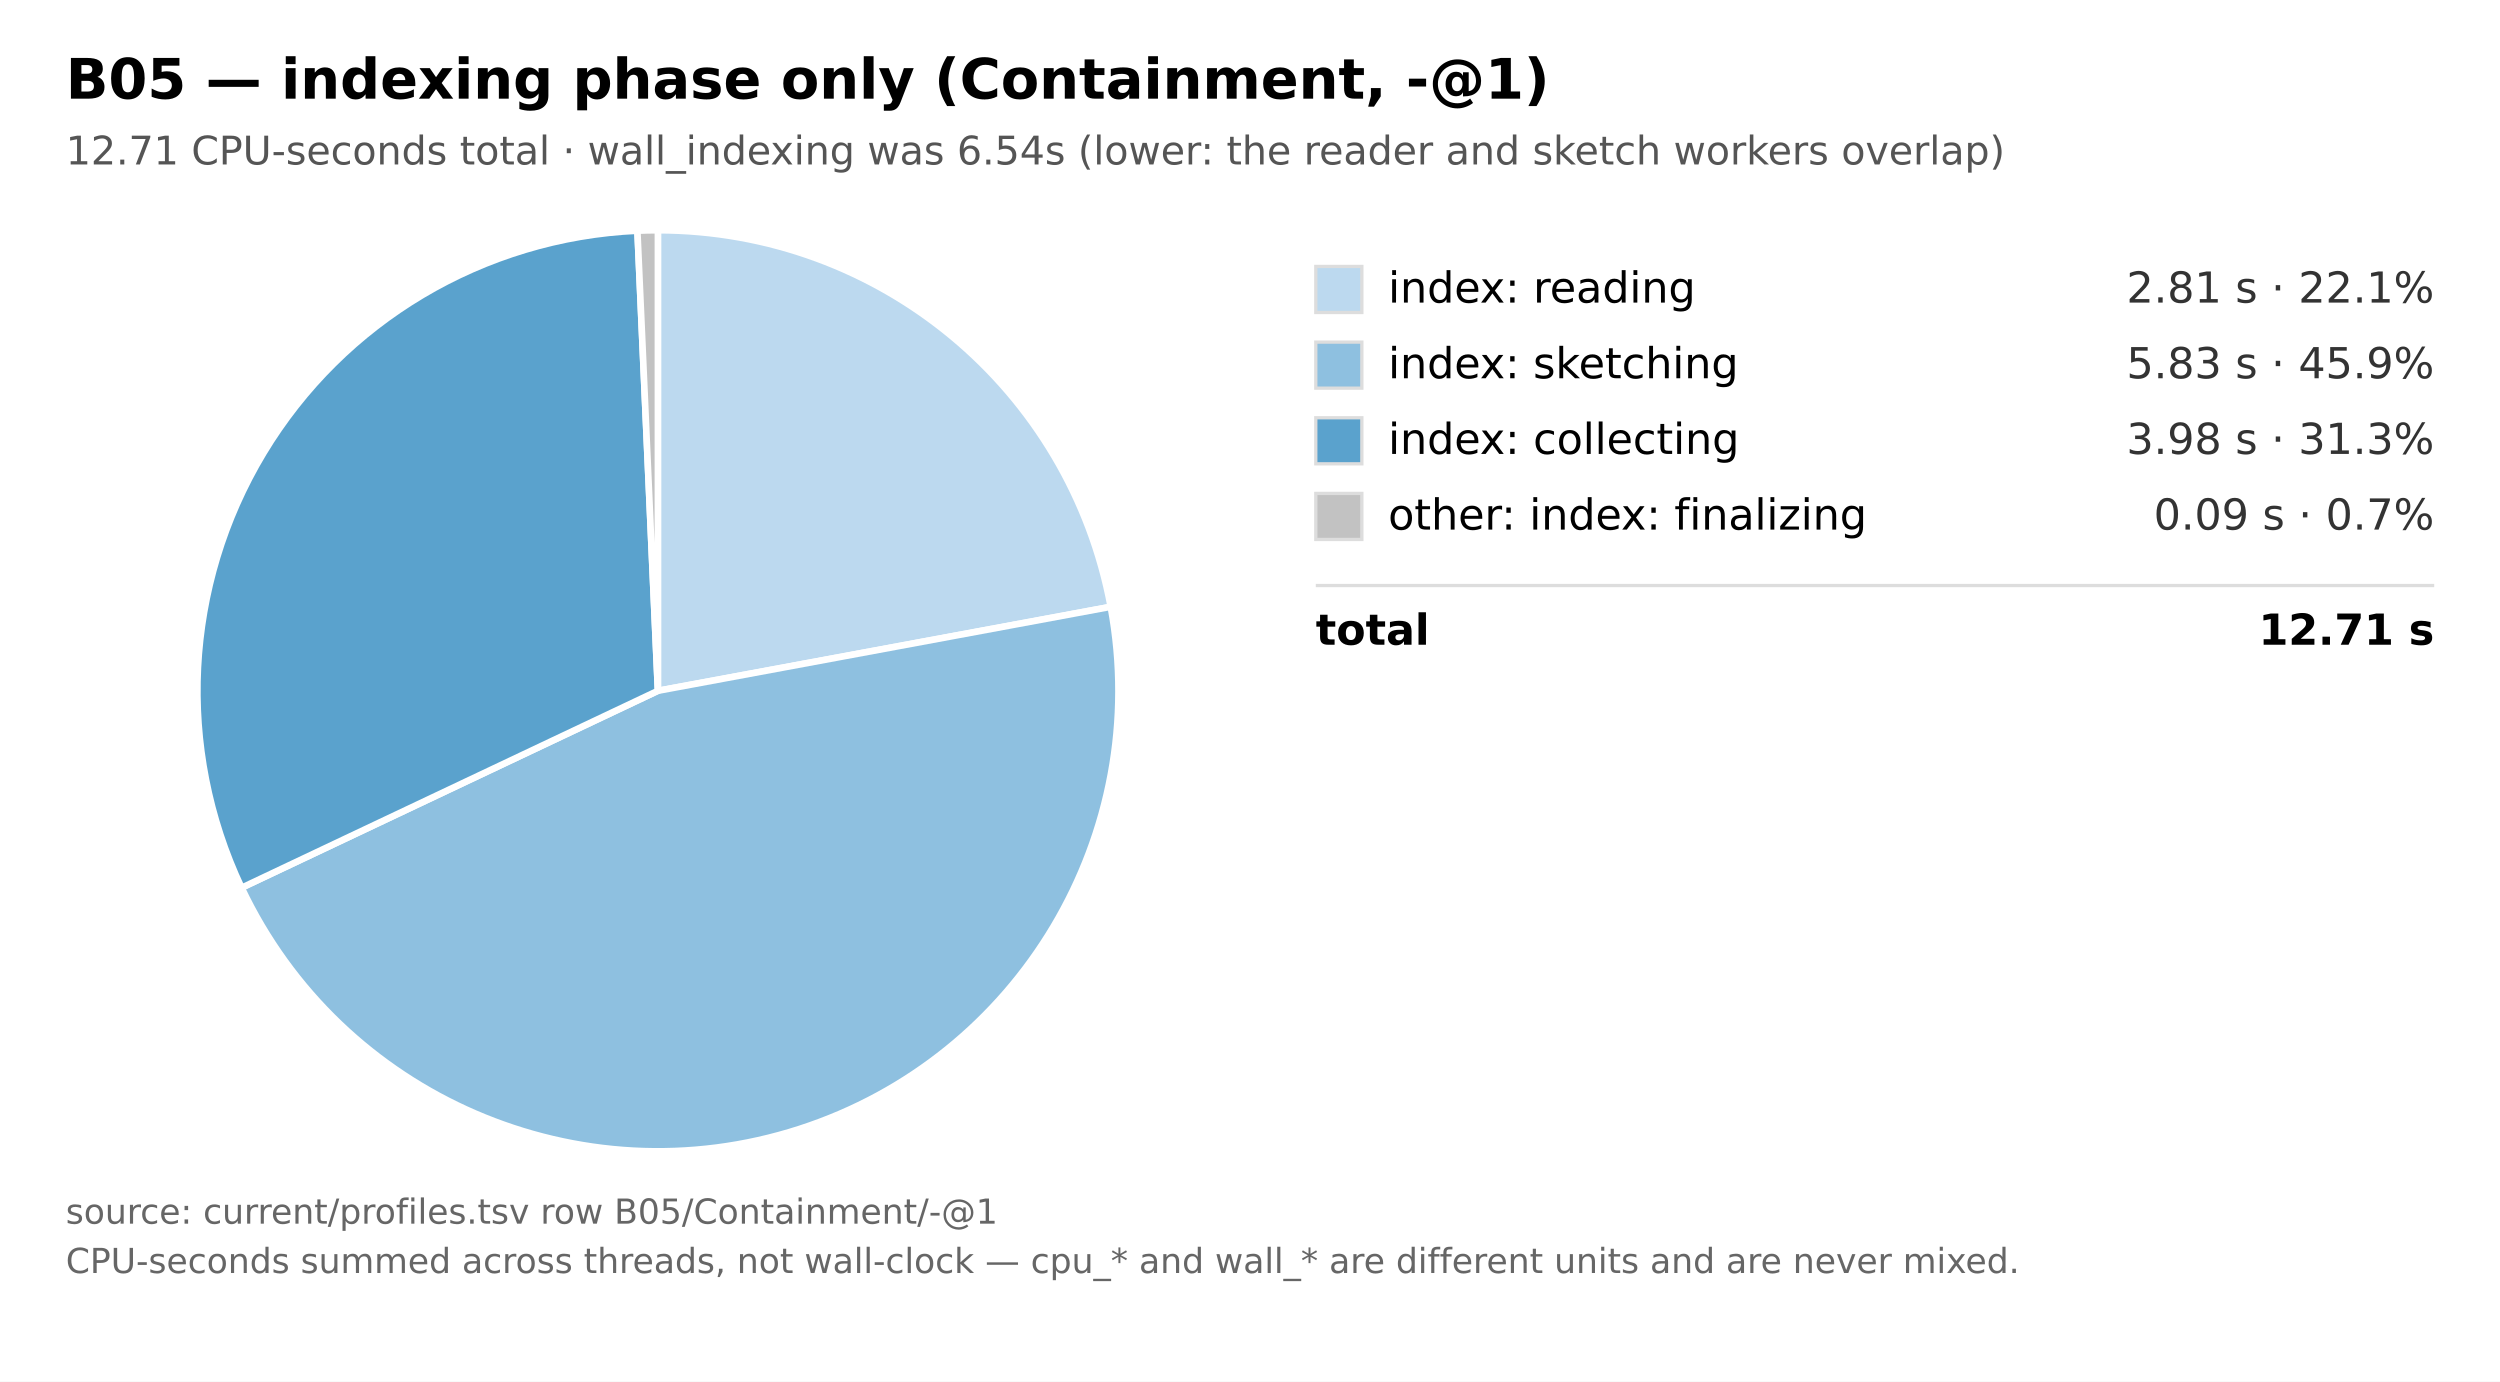
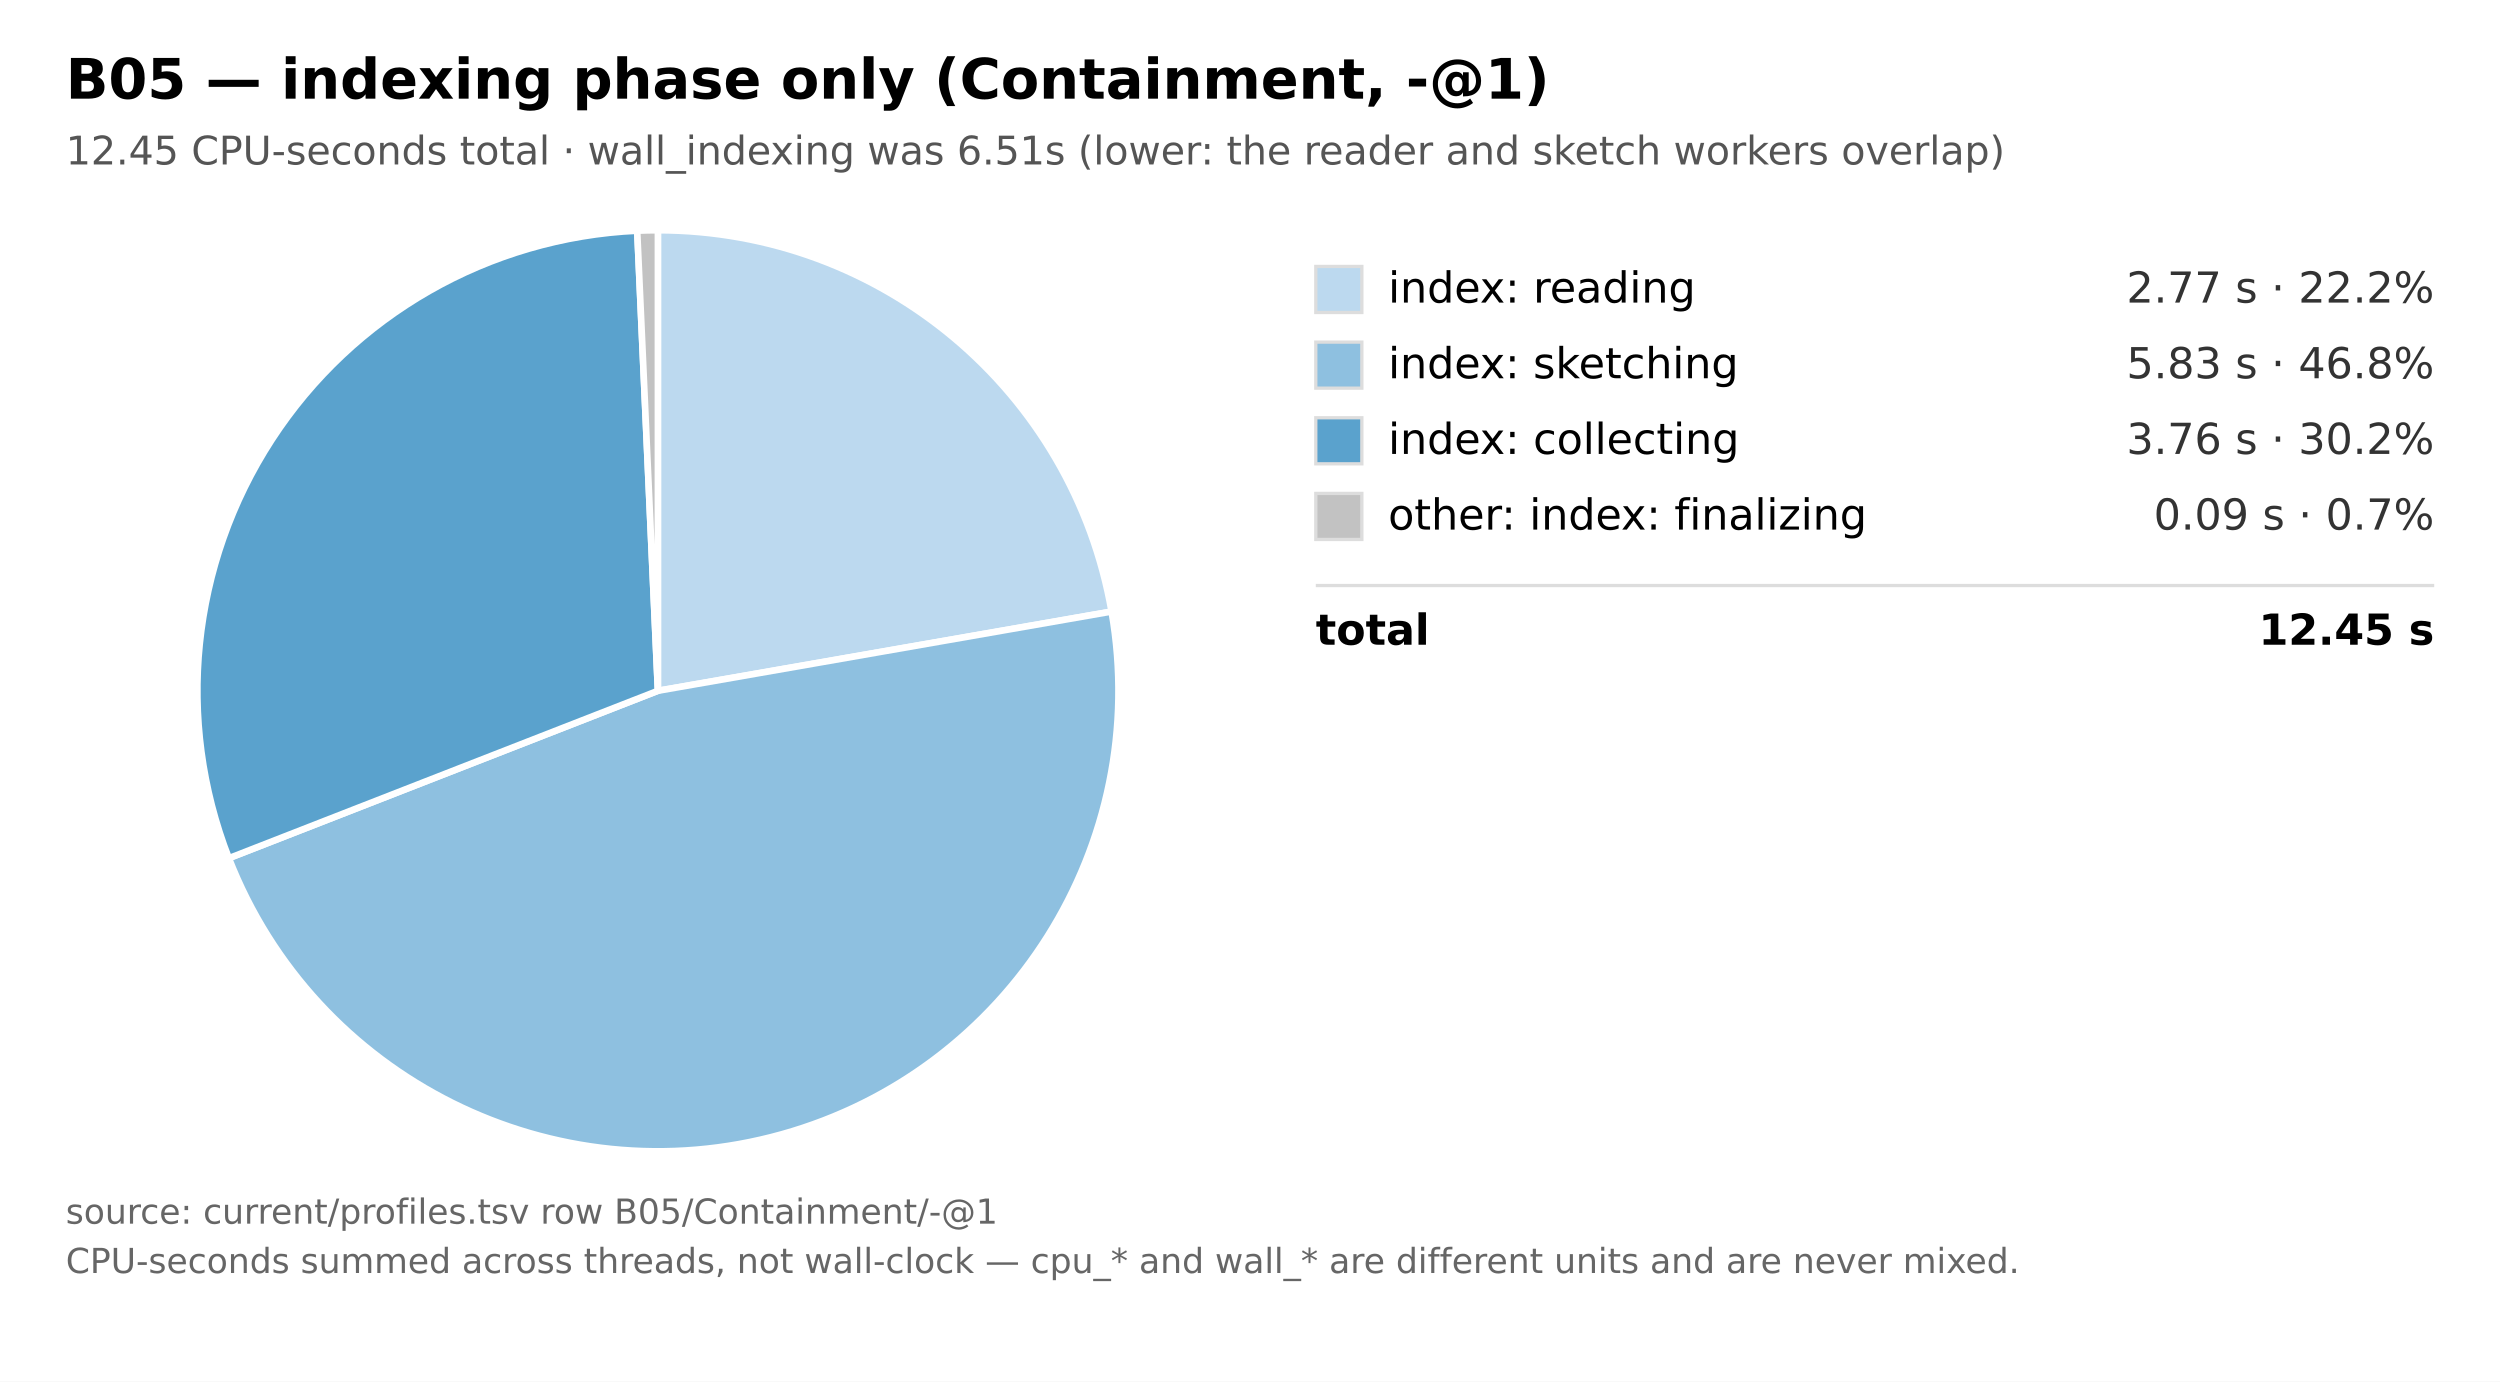
<svg xmlns="http://www.w3.org/2000/svg" width="760" height="420" viewBox="0 0 760 420" font-family="DejaVu Sans, Helvetica, Arial, sans-serif">
  <rect width="760" height="420" fill="#ffffff" />
  <text x="20" y="30" font-size="17" font-weight="bold">B05 — indexing phase only (Containment, -@1)</text>
-   <text x="20" y="50" font-size="12" fill="#555555">12.71 CPU-seconds total · wall_indexing was 6.54s (lower: the reader and sketch workers overlap)</text>
-   <path d="M 200.00,210.00 L 200.00,70.00 A 140.00,140.00 0 0,1 337.65,184.47 Z" fill="#bcd9ef" stroke="#ffffff" stroke-width="2" />
-   <path d="M 200.00,210.00 L 337.65,184.47 A 140.00,140.00 0 0,1 73.45,269.87 Z" fill="#8ec0e0" stroke="#ffffff" stroke-width="2" />
-   <path d="M 200.00,210.00 L 73.45,269.87 A 140.00,140.00 0 0,1 193.77,70.14 Z" fill="#5aa2cd" stroke="#ffffff" stroke-width="2" />
-   <path d="M 200.00,210.00 L 193.77,70.14 A 140.00,140.00 0 0,1 200.00,70.00 Z" fill="#c2c2c2" stroke="#ffffff" stroke-width="2" />
+   <text x="20" y="50" font-size="12" fill="#555555">12.45 CPU-seconds total · wall_indexing was 6.51s (lower: the reader and sketch workers overlap)</text>
+   <path d="M 200.00,210.00 L 200.00,70.00 A 140.00,140.00 0 0,1 337.91,185.91 Z" fill="#bcd9ef" stroke="#ffffff" stroke-width="2" />
+   <path d="M 200.00,210.00 L 337.91,185.91 A 140.00,140.00 0 0,1 69.58,260.89 Z" fill="#8ec0e0" stroke="#ffffff" stroke-width="2" />
+   <path d="M 200.00,210.00 L 69.58,260.89 A 140.00,140.00 0 0,1 193.71,70.14 Z" fill="#5aa2cd" stroke="#ffffff" stroke-width="2" />
+   <path d="M 200.00,210.00 L 193.71,70.14 A 140.00,140.00 0 0,1 200.00,70.00 Z" fill="#c2c2c2" stroke="#ffffff" stroke-width="2" />
  <rect x="400" y="81" width="14" height="14" fill="#bcd9ef" stroke="#dddddd" stroke-width="1" />
  <text x="422" y="92" font-size="13">index: reading</text>
-   <text x="740" y="92" font-size="13" text-anchor="end" fill="#333333">2.81 s · 22.1%</text>
+   <text x="740" y="92" font-size="13" text-anchor="end" fill="#333333">2.77 s · 22.2%</text>
  <rect x="400" y="104" width="14" height="14" fill="#8ec0e0" stroke="#dddddd" stroke-width="1" />
  <text x="422" y="115" font-size="13">index: sketching</text>
-   <text x="740" y="115" font-size="13" text-anchor="end" fill="#333333">5.83 s · 45.9%</text>
+   <text x="740" y="115" font-size="13" text-anchor="end" fill="#333333">5.83 s · 46.8%</text>
  <rect x="400" y="127" width="14" height="14" fill="#5aa2cd" stroke="#dddddd" stroke-width="1" />
  <text x="422" y="138" font-size="13">index: collecting</text>
-   <text x="740" y="138" font-size="13" text-anchor="end" fill="#333333">3.98 s · 31.3%</text>
+   <text x="740" y="138" font-size="13" text-anchor="end" fill="#333333">3.76 s · 30.2%</text>
  <rect x="400" y="150" width="14" height="14" fill="#c2c2c2" stroke="#dddddd" stroke-width="1" />
  <text x="422" y="161" font-size="13">other: index: finalizing</text>
  <text x="740" y="161" font-size="13" text-anchor="end" fill="#333333">0.09 s · 0.7%</text>
  <line x1="400" y1="178" x2="740" y2="178" stroke="#dddddd" />
  <text x="400" y="196" font-size="13" font-weight="bold">total</text>
-   <text x="740" y="196" font-size="13" text-anchor="end" font-weight="bold">12.71 s</text>
+   <text x="740" y="196" font-size="13" text-anchor="end" font-weight="bold">12.45 s</text>
  <text x="20" y="372" font-size="10.5" fill="#666666">source: current/profiles.tsv row B05/Containment/-@1</text>
  <text x="20" y="387" font-size="10.5" fill="#666666">CPU-seconds summed across threads, not wall-clock — cpu_* and wall_* are different units and are never mixed.</text>
</svg>
